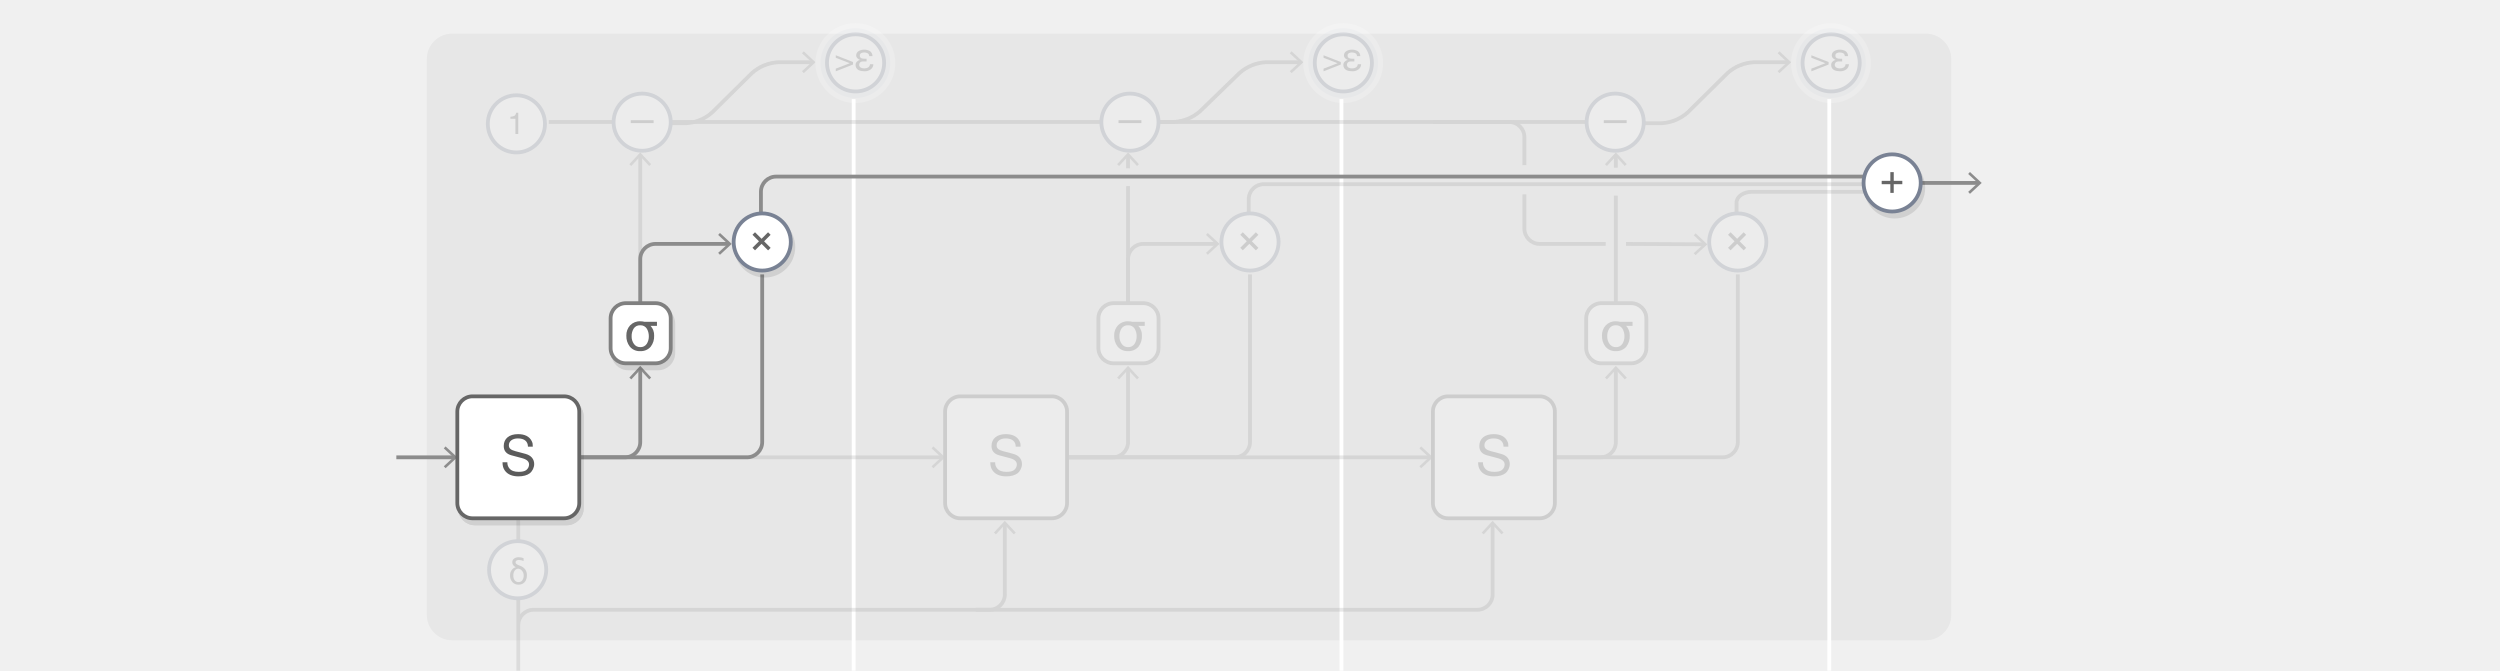
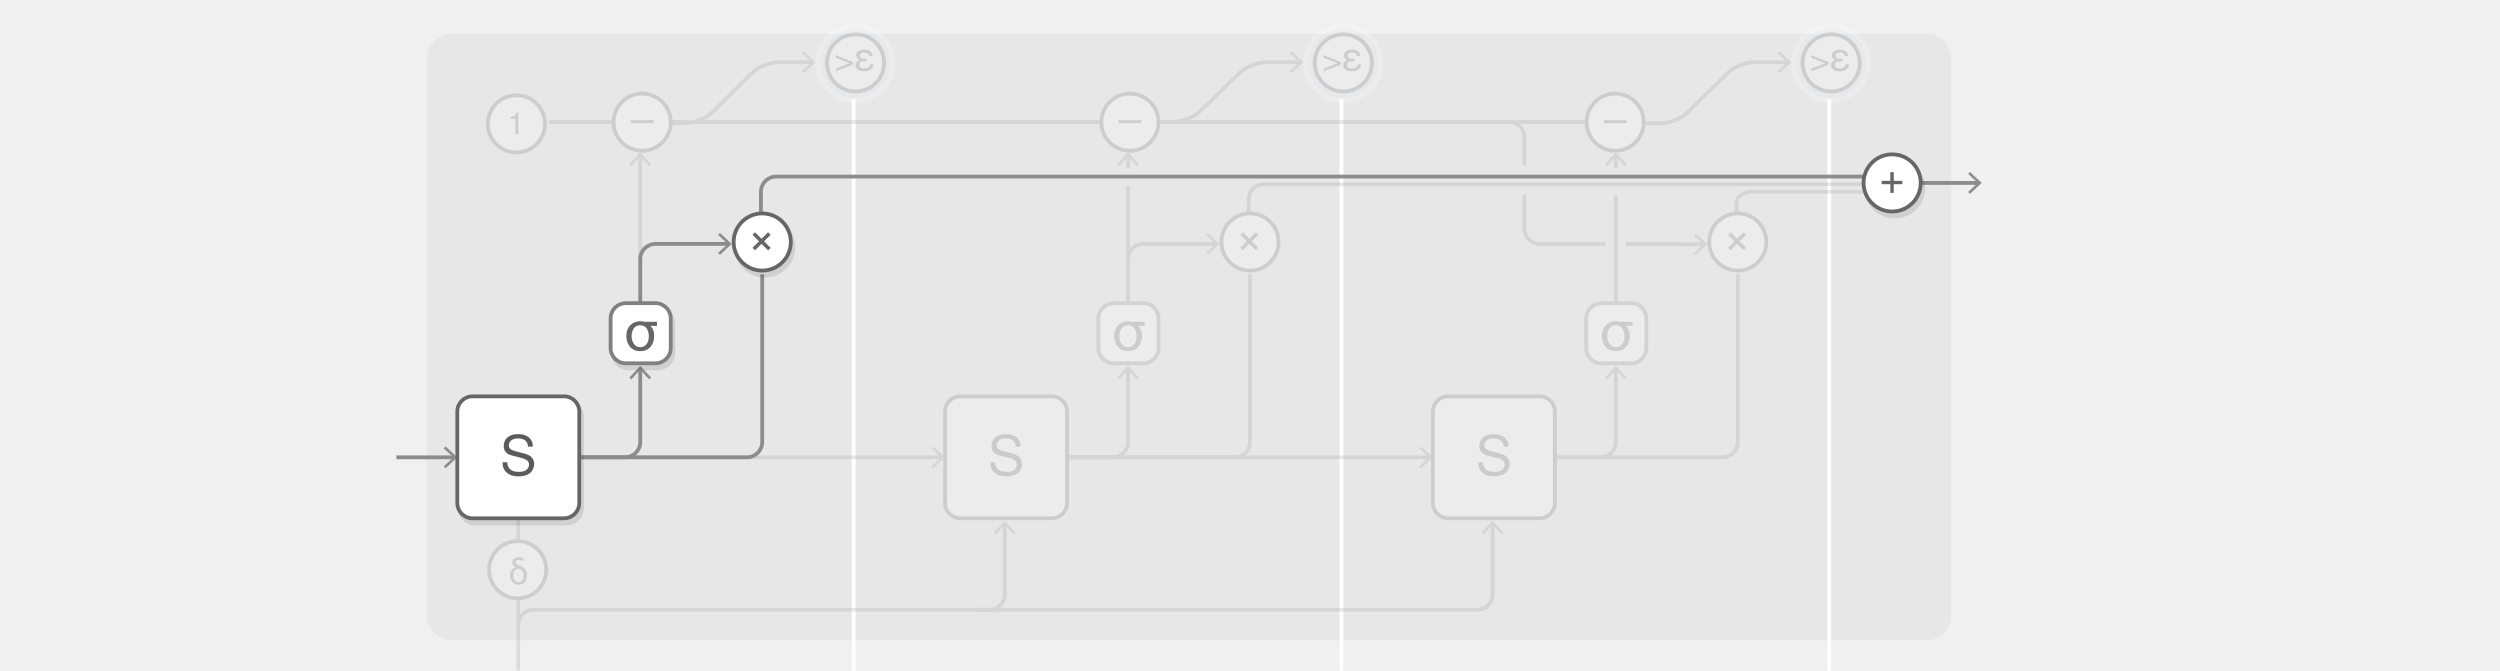
<svg xmlns="http://www.w3.org/2000/svg" xmlns:xlink="http://www.w3.org/1999/xlink" id="background" width="984" height="264" viewBox="0 0 984 264">
  <defs>
    <symbol id="op-halo" data-name="op-halo" viewBox="0 0 31.45 31.45">
      <circle cx="15.73" cy="15.73" r="14.73" fill="#e6eaf2" stroke="#fff" stroke-miterlimit="10" stroke-width="2" />
    </symbol>
    <symbol id="op-bg" data-name="op-bg" viewBox="0 0 24 24">
-       <circle cx="12" cy="12" r="11.25" fill="#fff" stroke="#798294" stroke-miterlimit="10" stroke-width="1.5" />
+       <circle cx="12" cy="12" r="11.25" fill="#fff" stroke="#666" stroke-miterlimit="10" stroke-width="1.5" />
    </symbol>
    <symbol id="op-sum_5" data-name="op-sum 5" viewBox="0 0 24 24">
      <use id="op-bg-3" data-name="op-bg" width="24" height="24" xlink:href="#op-bg" />
      <g>
        <path d="M11,12.65L4.21,15.32V14.26l5.51-2.12L4.21,10V9L11,11.66v1Z" fill="#666" />
        <path d="M16.34,11.45H15.48q-0.37,0-.73,0a1.84,1.84,0,0,0-.66.17,1,1,0,0,0-.46.42,1.19,1.19,0,0,0-.21.73,1.13,1.13,0,0,0,.2.67,1.4,1.4,0,0,0,.46.43,2.73,2.73,0,0,0,1.33.3,3,3,0,0,0,1.54-.37,1.66,1.66,0,0,0,.73-1.28H19a2.55,2.55,0,0,1-1.09,2.09,4,4,0,0,1-2.32.7,7.39,7.39,0,0,1-1.28-.11,4.23,4.23,0,0,1-1.17-.38A2.21,2.21,0,0,1,12,12.79a1.72,1.72,0,0,1,.55-1.3,2.33,2.33,0,0,1,1.2-.66v0a2.71,2.71,0,0,1-1.07-.69A1.56,1.56,0,0,1,12.24,9a1.8,1.8,0,0,1,.3-1,2,2,0,0,1,.74-0.69,4.19,4.19,0,0,1,2-.52,4.65,4.65,0,0,1,2.34.55,2.37,2.37,0,0,1,1.05,2H17.36a1.21,1.21,0,0,0-.64-1.15,3.21,3.21,0,0,0-1.36-.29,2.53,2.53,0,0,0-1.1.24,1,1,0,0,0-.58,1,1,1,0,0,0,.58,1,2.79,2.79,0,0,0,1.2.22h0.88v1.16Z" fill="#666" />
      </g>
    </symbol>
    <symbol id="op-sum_4" data-name="op-sum 4" viewBox="0 0 24 24">
      <use id="op-bg-6" data-name="op-bg" width="24" height="24" xlink:href="#op-bg" />
      <path d="M7.51,11.21h9v1.15h-9V11.21Z" fill="#666" />
    </symbol>
    <symbol id="op-sum_3" data-name="op-sum 3" viewBox="0 0 24 24">
      <use id="op-bg-9" data-name="op-bg" width="24" height="24" xlink:href="#op-bg" />
      <path d="M9.65,10V9.21a4.3,4.3,0,0,0,1.59-.37,1.83,1.83,0,0,0,.67-1.23h0.83V16H11.62V10h-2Z" fill="#666" />
    </symbol>
    <symbol id="op-x" data-name="op-x" viewBox="0 0 24 24">
      <use id="op-bg-18" data-name="op-bg" width="24" height="24" xlink:href="#op-bg" />
      <path d="M9.16,15.28l-1-1,2.56-2.56L8.16,9.16l1-1,2.58,2.58L14.3,8.17l1,1-2.56,2.56,2.57,2.57-1,1-2.57-2.57Z" fill="#666" />
    </symbol>
    <symbol id="rnn-bg" data-name="rnn-bg" viewBox="0 0 49.5 49.5">
      <rect x="0.75" y="0.75" width="48" height="48" rx="6" ry="6" fill="#fff" stroke="#666" stroke-width="1.5" />
    </symbol>
    <symbol id="rnn-s" data-name="rnn-s" viewBox="0 0 49.5 49.5">
      <use id="rnn-bg-3" data-name="rnn-bg" width="49.5" height="49.5" xlink:href="#rnn-bg" />
      <text transform="translate(17.49 31.75)" font-size="21.77" fill="#5b5b5b" font-family="Helvetica">S</text>
    </symbol>
    <symbol id="op-sum_2" data-name="op-sum 2" viewBox="0 0 24 24">
      <use width="24" height="24" xlink:href="#op-bg" />
      <path d="M9.88,9.08a1.77,1.77,0,0,1,.69-1.47,3,3,0,0,1,1.89-.54,4.84,4.84,0,0,1,1.87.38v1.1a5.22,5.22,0,0,0-1.88-.4,1.57,1.57,0,0,0-.93.25,0.78,0.78,0,0,0-.35.67q0,0.74,1.51,1.26a4.6,4.6,0,0,1,2.22,1.44A3.75,3.75,0,0,1,15.64,14v0.27a4.23,4.23,0,0,1-.4,1.87,3,3,0,0,1-1.15,1.28,3.29,3.29,0,0,1-1.74.45,3.08,3.08,0,0,1-2.42-1A3.86,3.86,0,0,1,9,14.22V14.13a3.42,3.42,0,0,1,.64-2A2.76,2.76,0,0,1,11.29,11v0a2.36,2.36,0,0,1-1-.75A1.76,1.76,0,0,1,9.88,9.08Zm0.42,5.2a3,3,0,0,0,.55,1.89,1.8,1.8,0,0,0,1.49.69,1.79,1.79,0,0,0,1.48-.69,3.23,3.23,0,0,0,.55-2,2.67,2.67,0,0,0-.58-1.67,2.35,2.35,0,0,0-1.43-.92,1.81,1.81,0,0,0-1.49.7A3.19,3.19,0,0,0,10.3,14.28Z" fill="#666" />
    </symbol>
    <symbol id="rnn-sigma" data-name="rnn-sigma" viewBox="0 0 25.17 25.17">
      <rect x="0.75" y="0.75" width="23.67" height="23.67" rx="6" ry="6" fill="#fff" stroke="gray" stroke-width="1.5" />
      <path d="M19,9.67H16.48a5.39,5.39,0,0,1,1.41,3.87,6.62,6.62,0,0,1-1.37,4.36,5.13,5.13,0,0,1-4.11,1.73,5,5,0,0,1-4.09-1.78,6.66,6.66,0,0,1-1.37-4.32,5.73,5.73,0,0,1,1.5-4.07,5.22,5.22,0,0,1,4-1.58,6.18,6.18,0,0,1,1.67.21H19V9.67ZM15.8,13.78a5.89,5.89,0,0,0-.74-2.92,2.87,2.87,0,0,0-2.65-1.41A2.86,2.86,0,0,0,9.8,10.79a5.53,5.53,0,0,0-.77,3,4.82,4.82,0,0,0,.91,3,2.89,2.89,0,0,0,2.47,1.26A2.88,2.88,0,0,0,15,16.74,5.37,5.37,0,0,0,15.8,13.78Z" fill="#666" />
    </symbol>
    <symbol id="op-sum" data-name="op-sum" viewBox="0 0 24 24">
      <use id="op-bg-32" data-name="op-bg" width="24" height="24" xlink:href="#op-bg" />
      <path d="M7.88,12.5V11.18h3.41V7.75h1.34v3.43H16V12.5H12.62v3.42H11.29V12.5H7.88Z" fill="#666" />
    </symbol>
  </defs>
  <g>
    <rect x="168" y="13.25" width="600" height="238.75" rx="10" ry="10" opacity="0.04" />
    <line x1="336" y1="39" x2="336" y2="264" stroke="#fff" stroke-miterlimit="10" stroke-width="1.5" />
    <line x1="528" y1="39" x2="528" y2="264" stroke="#fff" stroke-miterlimit="10" stroke-width="1.5" />
    <line x1="720" y1="39" x2="720" y2="264" stroke="#fff" stroke-miterlimit="10" stroke-width="1.5" />
  </g>
  <g opacity="0.2">
    <g>
      <path d="M384,240H581.5a6,6,0,0,0,6-6V206.14" fill="none" stroke="#8c8c8c" stroke-miterlimit="10" stroke-width="1.5" />
      <polygon points="591.79 209.62 591.02 210.33 587.5 206.54 583.98 210.33 583.21 209.62 587.5 205 591.79 209.62" fill="#8c8c8c" />
    </g>
    <g>
      <path d="M395.5,206.14V234a6,6,0,0,1-6,6H210a6,6,0,0,0-6,6v18h0V204" fill="none" stroke="#8c8c8c" stroke-miterlimit="10" stroke-width="1.5" />
      <polygon points="391.21 209.62 391.98 210.33 395.5 206.54 399.02 210.33 399.79 209.62 395.5 205 391.21 209.62" fill="#8c8c8c" />
    </g>
    <g>
      <line x1="228" y1="180" x2="370.86" y2="180" fill="none" stroke="#8c8c8c" stroke-miterlimit="10" stroke-width="1.5" />
      <polygon points="367.38 184.29 366.67 183.53 370.46 180 366.67 176.48 367.38 175.71 372 180 367.38 184.29" fill="#8c8c8c" />
    </g>
    <g>
      <line x1="420" y1="180" x2="562.86" y2="180" fill="none" stroke="#8c8c8c" stroke-miterlimit="10" stroke-width="1.5" />
      <polygon points="559.38 184.29 558.67 183.53 562.46 180 558.67 176.48 559.38 175.71 564 180 559.38 184.29" fill="#8c8c8c" />
    </g>
    <g>
      <path d="M420,180h18a6,6,0,0,0,6-6V145.14" fill="none" stroke="#8c8c8c" stroke-miterlimit="10" stroke-width="1.5" />
      <polygon points="448.29 148.62 447.52 149.33 444 145.54 440.48 149.33 439.71 148.62 444 144 448.29 148.62" fill="#8c8c8c" />
    </g>
    <g>
      <path d="M612,180h18a6,6,0,0,0,6-6V145.14" fill="none" stroke="#8c8c8c" stroke-miterlimit="10" stroke-width="1.5" />
      <polygon points="640.29 148.62 639.52 149.33 636 145.54 632.48 149.33 631.71 148.62 636 144 640.29 148.62" fill="#8c8c8c" />
    </g>
    <path d="M420,180h66a6,6,0,0,0,6-6V108" fill="none" stroke="#8c8c8c" stroke-miterlimit="10" stroke-width="1.5" />
    <path d="M612,180h66a6,6,0,0,0,6-6V108" fill="none" stroke="#8c8c8c" stroke-miterlimit="10" stroke-width="1.5" />
    <g>
      <line x1="252" y1="132" x2="252" y2="61.14" fill="none" stroke="#8c8c8c" stroke-miterlimit="10" stroke-width="1.5" />
      <polygon points="256.29 64.62 255.53 65.33 252 61.54 248.48 65.33 247.71 64.62 252 60 256.29 64.62" fill="#8c8c8c" />
    </g>
    <g>
      <line x1="444" y1="66.25" x2="444" y2="61.14" fill="none" stroke="#8c8c8c" stroke-miterlimit="10" stroke-width="1.5" />
      <polygon points="448.29 64.62 447.52 65.33 444 61.54 440.48 65.33 439.71 64.62 444 60 448.29 64.62" fill="#8c8c8c" />
    </g>
    <line x1="444" y1="132" x2="444" y2="73.25" fill="none" stroke="#8c8c8c" stroke-miterlimit="10" stroke-width="1.5" />
    <g>
      <line x1="636" y1="66" x2="636" y2="61.14" fill="none" stroke="#8c8c8c" stroke-miterlimit="10" stroke-width="1.5" />
      <polygon points="640.29 64.62 639.52 65.33 636 61.54 632.48 65.33 631.71 64.62 636 60 640.29 64.62" fill="#8c8c8c" />
    </g>
    <line x1="636" y1="132" x2="636" y2="77" fill="none" stroke="#8c8c8c" stroke-miterlimit="10" stroke-width="1.5" />
    <g>
      <path d="M444,132V102a6,6,0,0,1,6-6h28.86" fill="none" stroke="#8c8c8c" stroke-miterlimit="10" stroke-width="1.5" />
      <polygon points="475.38 100.29 474.67 99.52 478.46 96 474.67 92.47 475.38 91.7 480 96 475.38 100.29" fill="#8c8c8c" />
    </g>
    <path d="M491.5,84V78.25a5.9,5.9,0,0,1,6-5.75H744" fill="none" stroke="#8c8c8c" stroke-miterlimit="10" stroke-width="1.5" />
    <path d="M683.5,84V79.75c0-2.34,2.7-4.25,6-4.25H744" fill="none" stroke="#8c8c8c" stroke-miterlimit="10" stroke-width="1.5" />
    <line x1="216" y1="48" x2="636" y2="48" fill="none" stroke="#8c8c8c" stroke-miterlimit="10" stroke-width="1.5" />
    <g>
      <path d="M252,48.5h18a16.83,16.83,0,0,0,10.26-4.22L296,28.72a16.83,16.83,0,0,1,10.26-4.22h13.61" fill="none" stroke="#8c8c8c" stroke-miterlimit="10" stroke-width="1.5" />
      <polygon points="316.38 28.79 315.67 28.02 319.46 24.5 315.67 20.97 316.38 20.2 321 24.5 316.38 28.79" fill="#8c8c8c" />
    </g>
    <g>
      <path d="M444,48h18a17.11,17.11,0,0,0,10.31-4.18l15.63-15.15a17.11,17.11,0,0,1,10.31-4.18h13.61" fill="none" stroke="#8c8c8c" stroke-miterlimit="10" stroke-width="1.5" />
      <polygon points="508.38 28.79 507.67 28.02 511.46 24.5 507.67 20.97 508.38 20.2 513 24.5 508.38 28.79" fill="#8c8c8c" />
    </g>
    <g>
      <path d="M636,48.5h18a16.83,16.83,0,0,0,10.26-4.22L680,28.72a16.83,16.83,0,0,1,10.26-4.22h13.61" fill="none" stroke="#8c8c8c" stroke-miterlimit="10" stroke-width="1.5" />
      <polygon points="700.38 28.79 699.67 28.02 703.46 24.5 699.67 20.97 700.38 20.2 705 24.5 700.38 28.79" fill="#8c8c8c" />
    </g>
    <g>
      <line x1="640" y1="96" x2="670.86" y2="96.16" fill="none" stroke="#8c8c8c" stroke-miterlimit="10" stroke-width="1.5" />
      <polygon points="667.36 100.43 666.65 99.66 670.46 96.16 666.68 92.61 667.4 91.85 672 96.17 667.36 100.43" fill="#8c8c8c" />
    </g>
    <path d="M600,76.5V90a6,6,0,0,0,6,6h26" fill="none" stroke="#8c8c8c" stroke-miterlimit="10" stroke-width="1.5" />
    <path d="M564,48h30a6,6,0,0,1,6,6V65" fill="none" stroke="#8c8c8c" stroke-miterlimit="10" stroke-width="1.5" />
    <use id="op-halo-3" data-name="op-halo" width="31.45" height="31.45" transform="translate(320.94 9.11)" xlink:href="#op-halo" />
    <use id="op-halo-6" data-name="op-halo" width="31.45" height="31.45" transform="translate(512.94 9.11)" xlink:href="#op-halo" />
    <use id="op-halo-9" data-name="op-halo" width="31.45" height="31.45" transform="translate(704.94 9.11)" xlink:href="#op-halo" />
    <use width="24" height="24" transform="translate(324.75 12.75)" xlink:href="#op-sum_5" />
    <use width="24" height="24" transform="translate(240.75 36.09)" xlink:href="#op-sum_4" />
    <use width="24" height="24" transform="translate(191.25 36.75)" xlink:href="#op-sum_3" />
    <use width="24" height="24" transform="translate(516.74 12.75)" xlink:href="#op-sum_5" />
    <use width="24" height="24" transform="translate(432.74 36.09)" xlink:href="#op-sum_4" />
    <use width="24" height="24" transform="translate(480 83.25)" xlink:href="#op-x" />
    <use width="49.5" height="49.5" transform="translate(371.24 155.25)" xlink:href="#rnn-s" />
    <use width="24" height="24" transform="translate(708.74 12.75)" xlink:href="#op-sum_5" />
    <use width="24" height="24" transform="translate(623.74 36.09)" xlink:href="#op-sum_4" />
    <use id="op-x-5" data-name="op-x" width="24" height="24" transform="translate(671.99 83.25)" xlink:href="#op-x" />
    <use width="49.5" height="49.5" transform="translate(563.24 155.25)" xlink:href="#rnn-s" />
    <use width="24" height="24" transform="translate(191.75 212.25)" xlink:href="#op-sum_2" />
    <use id="rnn-sigma-3" data-name="rnn-sigma" width="25.17" height="25.17" transform="translate(431.58 118.58)" xlink:href="#rnn-sigma" />
    <use id="rnn-sigma-6" data-name="rnn-sigma" width="25.17" height="25.17" transform="translate(623.58 118.58)" xlink:href="#rnn-sigma" />
  </g>
  <g>
    <g>
      <line x1="156" y1="180" x2="178.86" y2="180" fill="none" stroke="#8c8c8c" stroke-miterlimit="10" stroke-width="1.5" />
      <polygon points="175.38 184.29 174.67 183.53 178.46 180 174.67 176.48 175.38 175.71 180 180 175.38 184.29" fill="#8c8c8c" />
    </g>
    <g>
      <line x1="750" y1="72" x2="778.86" y2="72" fill="none" stroke="#8c8c8c" stroke-miterlimit="10" stroke-width="1.5" />
      <polygon points="775.38 76.29 774.67 75.52 778.46 72 774.67 68.47 775.38 67.7 780 72 775.38 76.29" fill="#8c8c8c" />
    </g>
    <g>
      <path d="M228,180h18a6,6,0,0,0,6-6V145.14" fill="none" stroke="#8c8c8c" stroke-miterlimit="10" stroke-width="1.5" />
      <polygon points="256.29 148.62 255.53 149.33 252 145.54 248.48 149.33 247.71 148.62 252 144 256.29 148.62" fill="#8c8c8c" />
    </g>
    <path d="M228,180h66a6,6,0,0,0,6-6V108" fill="none" stroke="#8c8c8c" stroke-miterlimit="10" stroke-width="1.5" />
    <g>
      <path d="M252,132V102a6,6,0,0,1,6-6h28.86" fill="none" stroke="#8c8c8c" stroke-miterlimit="10" stroke-width="1.5" />
      <polygon points="283.38 100.29 282.67 99.52 286.46 96 282.67 92.47 283.38 91.7 288 96 283.38 100.29" fill="#8c8c8c" />
    </g>
    <path d="M299.5,84V75.5a6,6,0,0,1,6-6H744" fill="none" stroke="#8c8c8c" stroke-miterlimit="10" stroke-width="1.5" />
    <g id="_Group_" data-name="&lt;Group&gt;">
      <g opacity="0.1">
        <circle cx="745.75" cy="74" r="11.25" stroke="#000" stroke-miterlimit="10" stroke-width="1.5" />
        <path d="M741.63,74.49V73.18H745V69.75h1.34v3.43h3.41v1.31h-3.41v3.42H745V74.49h-3.41Z" />
      </g>
      <use width="24" height="24" transform="translate(732.75 60)" xlink:href="#op-sum" />
    </g>
    <g>
      <g opacity="0.1">
        <circle cx="301.01" cy="97.25" r="11.25" stroke="#000" stroke-miterlimit="10" stroke-width="1.5" />
        <path d="M298.17,100.53l-1-1L299.74,97l-2.58-2.58,1-1L300.74,96l2.56-2.56,1,1L301.73,97l2.57,2.57-1,1L300.73,98Z" />
      </g>
      <use width="24" height="24" transform="translate(288.01 83.25)" xlink:href="#op-x" />
    </g>
    <g>
      <g opacity="0.1">
        <rect x="181" y="158" width="48" height="48" rx="6" ry="6" stroke="#000" stroke-width="1.5" />
        <rect x="181" y="158" width="48" height="48" rx="6" ry="6" />
        <rect x="181" y="158" width="48" height="48" rx="6" ry="6" fill="none" stroke="#000" stroke-width="1.5" />
        <path d="M200.78,184a4.39,4.39,0,0,0,.6,2.16,3.94,3.94,0,0,0,3.57,1.55,6.12,6.12,0,0,0,2.09-.34,2.39,2.39,0,0,0,1.82-2.36,2.06,2.06,0,0,0-.77-1.82,7.66,7.66,0,0,0-2.45-.92l-2-.48a9.08,9.08,0,0,1-2.84-1,3.3,3.3,0,0,1-1.44-2.92,4.56,4.56,0,0,1,1.42-3.46,5.59,5.59,0,0,1,4-1.35,6.84,6.84,0,0,1,4.06,1.19,4.32,4.32,0,0,1,1.67,3.79h-2a4,4,0,0,0-.65-1.92,3.71,3.71,0,0,0-3.15-1.22,3.54,3.54,0,0,0-2.58.79,2.51,2.51,0,0,0-.78,1.83,1.8,1.8,0,0,0,.93,1.68A13.27,13.27,0,0,0,205,180l2.12,0.5a6.4,6.4,0,0,1,2.37,1,3.75,3.75,0,0,1,1.44,3.18,4,4,0,0,1-1.84,3.71,8.08,8.08,0,0,1-4.28,1.12,6.3,6.3,0,0,1-4.45-1.49,5.08,5.08,0,0,1-1.58-4h2Z" />
      </g>
      <use width="49.5" height="49.5" transform="translate(179.25 155.25)" xlink:href="#rnn-s" />
    </g>
    <g id="_Group_2" data-name="&lt;Group&gt;">
      <g opacity="0.1">
        <rect x="241.33" y="121.33" width="23.67" height="23.67" rx="6" ry="6" stroke="#000" stroke-width="1.5" />
        <path d="M259.54,130.25h-2.48a5.39,5.39,0,0,1,1.41,3.87,6.62,6.62,0,0,1-1.37,4.36,5.13,5.13,0,0,1-4.11,1.73,5,5,0,0,1-4.09-1.78,6.66,6.66,0,0,1-1.37-4.32A5.73,5.73,0,0,1,249,130a5.22,5.22,0,0,1,4-1.58,6.18,6.18,0,0,1,1.67.21h4.88v1.57Zm-3.16,4.11a5.89,5.89,0,0,0-.74-2.92,3.2,3.2,0,0,0-5.26-.06,5.53,5.53,0,0,0-.77,3,4.82,4.82,0,0,0,.91,3,3.11,3.11,0,0,0,5.05-.06A5.37,5.37,0,0,0,256.39,134.37Z" />
      </g>
      <use width="25.17" height="25.17" transform="translate(239.58 118.58)" xlink:href="#rnn-sigma" />
    </g>
  </g>
</svg>
